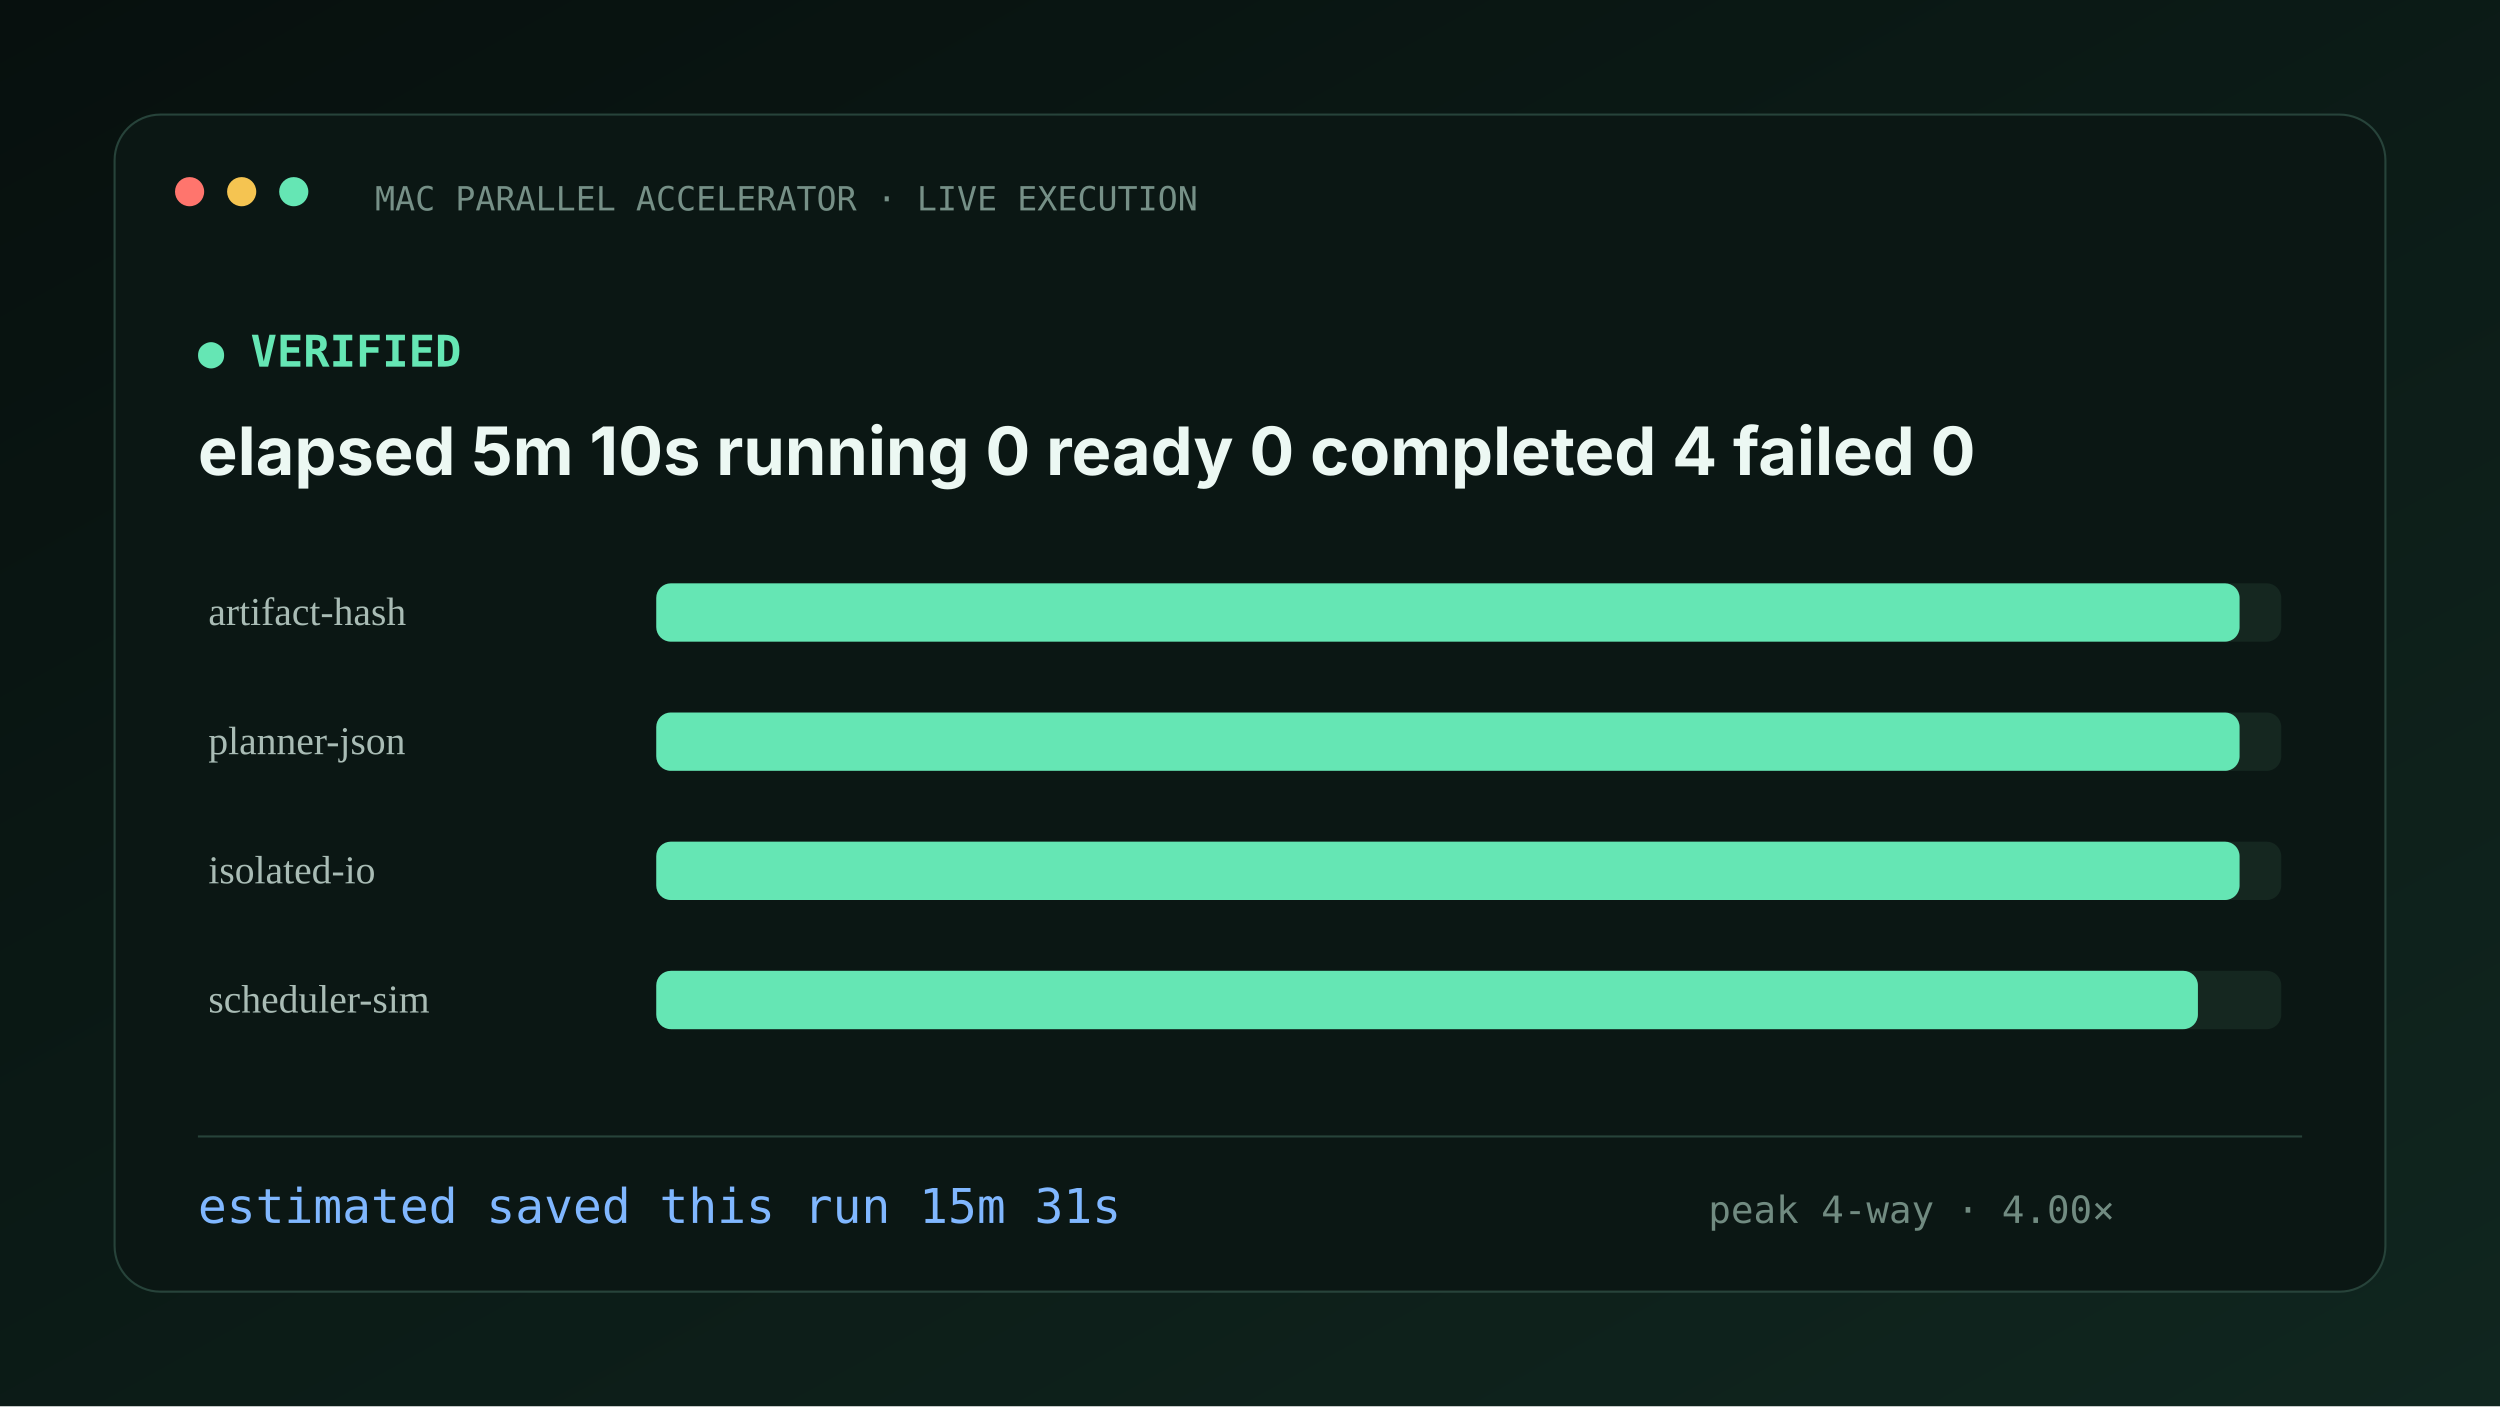
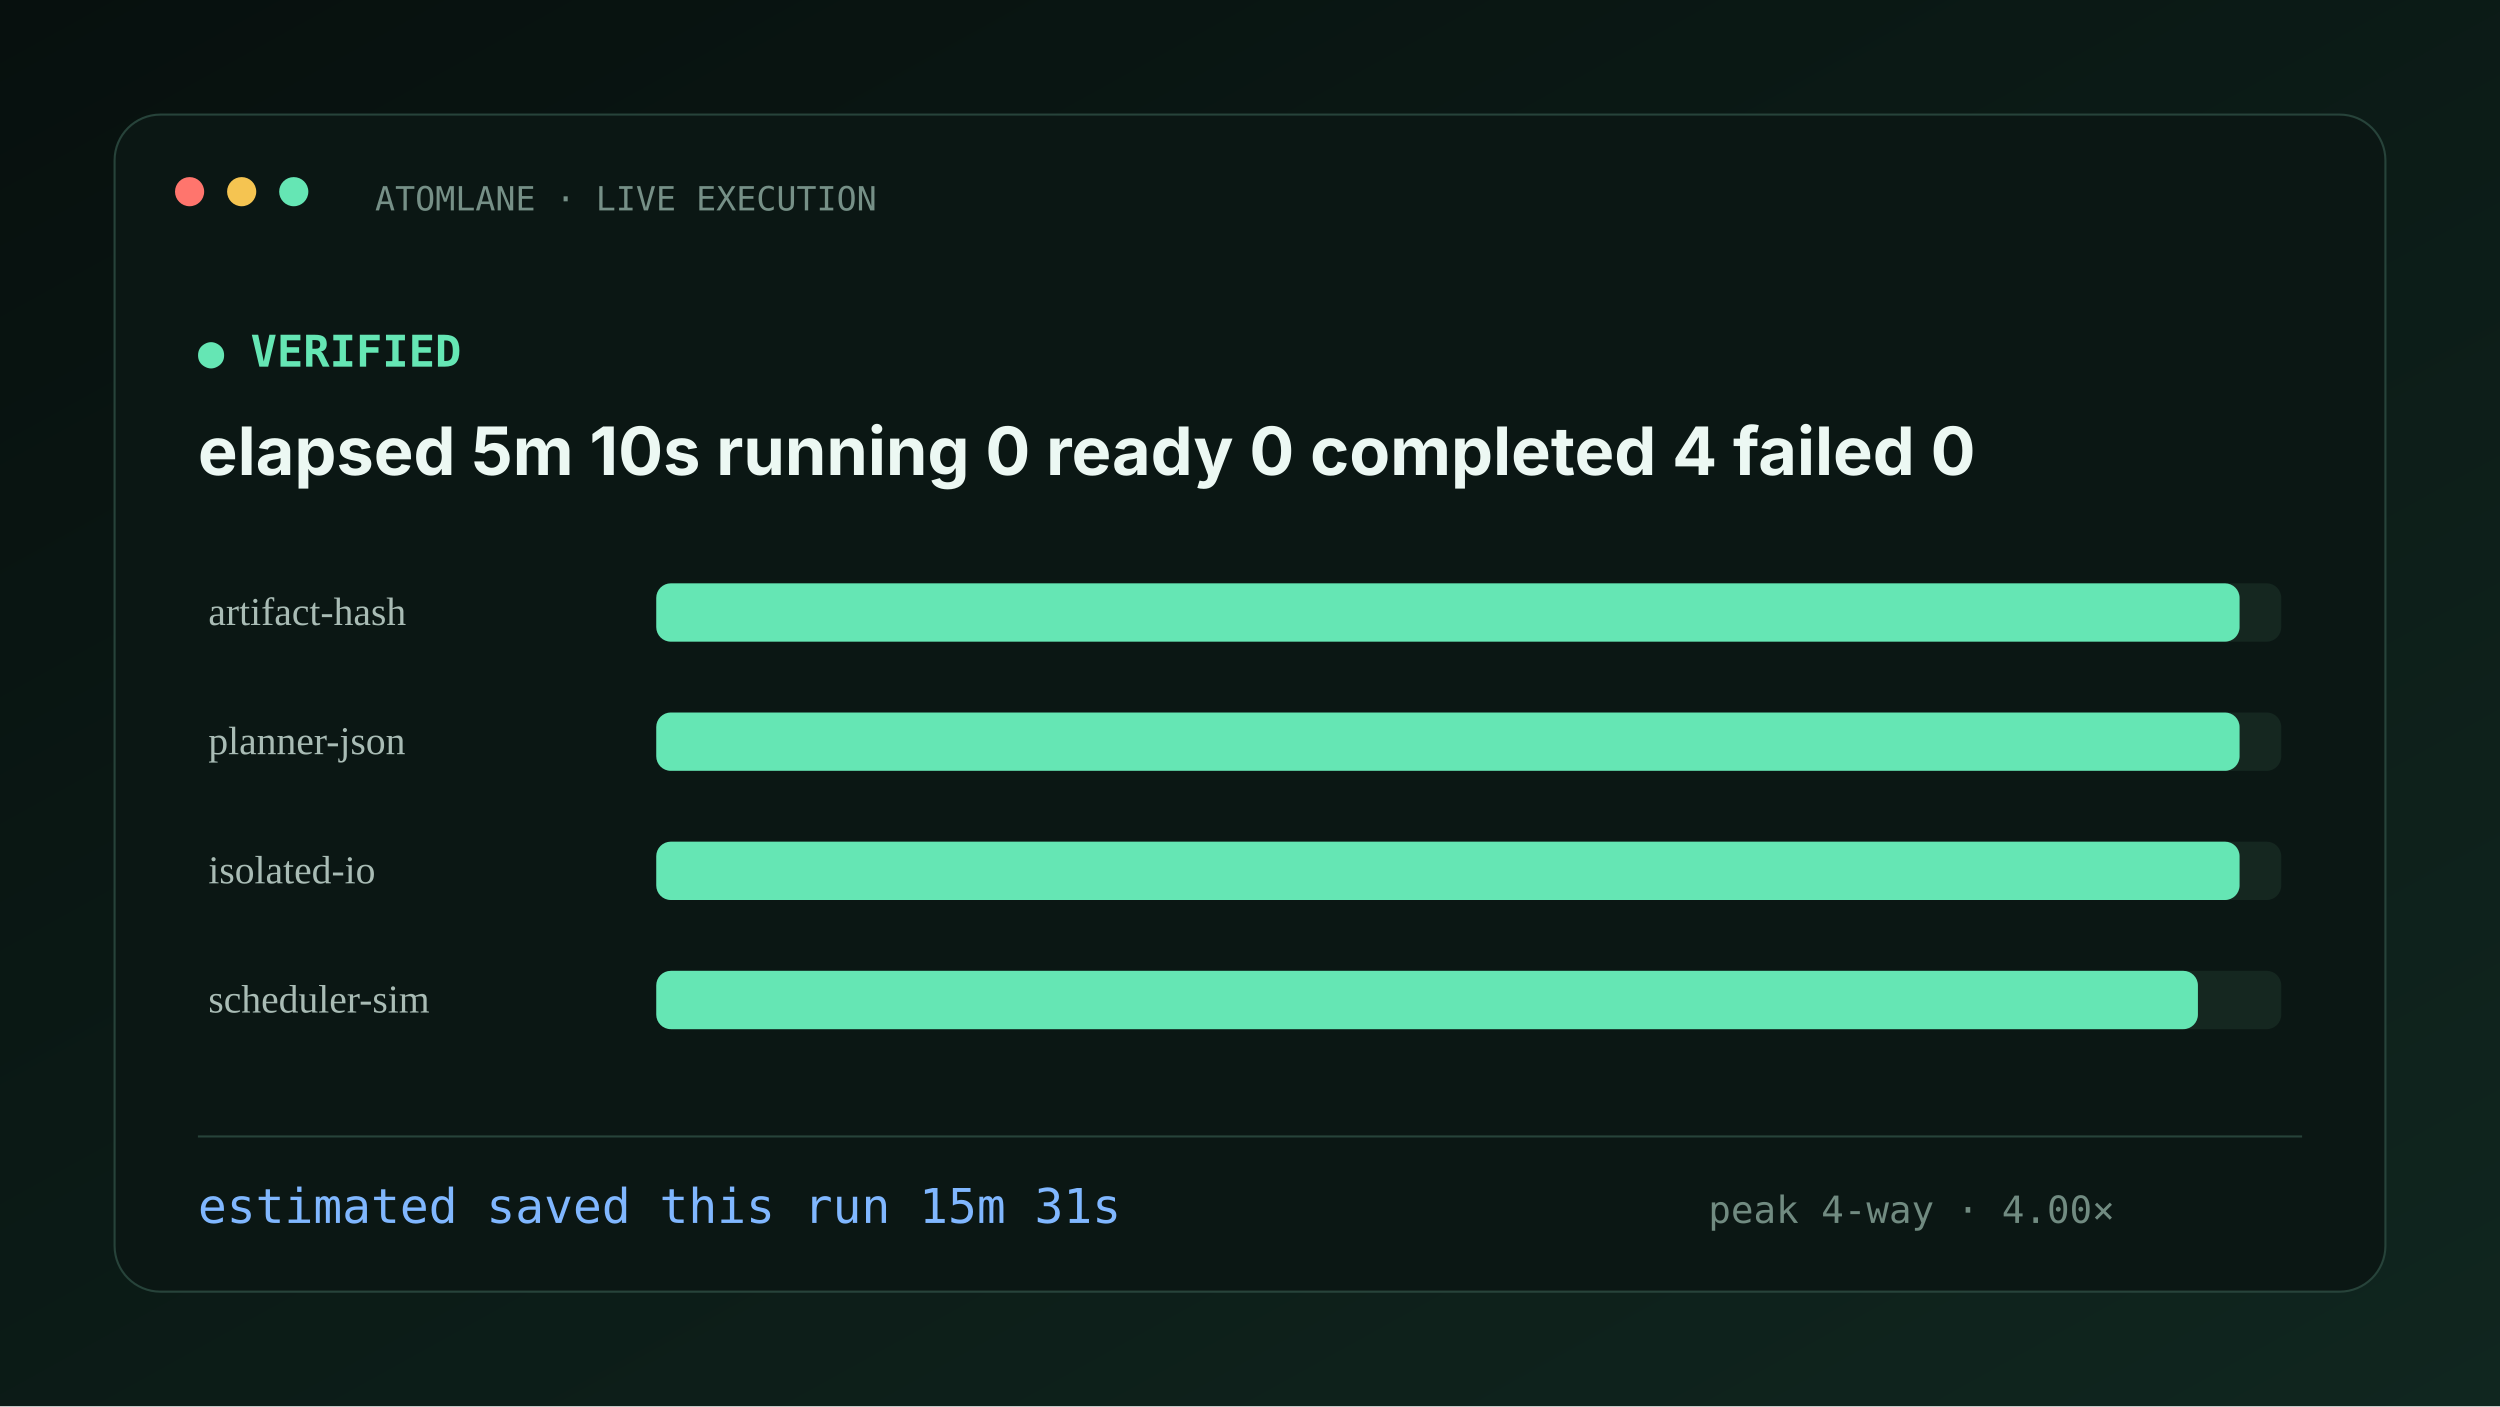
<svg xmlns="http://www.w3.org/2000/svg" width="1200" height="675" viewBox="0 0 1200 675">
  <defs>
    <linearGradient id="bg" x1="0" y1="0" x2="1" y2="1">
      <stop stop-color="#07100e" />
      <stop offset="1" stop-color="#10261f" />
    </linearGradient>
    <linearGradient id="accent">
      <stop stop-color="#65e6b4" />
      <stop offset="1" stop-color="#80b7ff" />
    </linearGradient>
  </defs>
  <rect width="1200" height="675" fill="url(#bg)" />
  <rect x="55" y="55" width="1090" height="565" rx="22" fill="#0b1714" stroke="#27433a" />
  <circle cx="91" cy="92" r="7" fill="#ff756d" />
  <circle cx="116" cy="92" r="7" fill="#f5c451" />
  <circle cx="141" cy="92" r="7" fill="#65e6b4" />
-   <text x="180" y="101" fill="#769087" font-family="ui-monospace,SFMono-Regular,Menlo,monospace" font-size="16">MAC PARALLEL ACCELERATOR · LIVE EXECUTION</text>
+   <text x="180" y="101" fill="#769087" font-family="ui-monospace,SFMono-Regular,Menlo,monospace" font-size="16">ATOMLANE · LIVE EXECUTION</text>
  <text x="95" y="176" fill="#65e6b4" font-family="ui-monospace,SFMono-Regular,Menlo,monospace" font-size="21" font-weight="700">● VERIFIED</text>
  <text x="95" y="228" fill="#ecf8f3" font-family="-apple-system,BlinkMacSystemFont,Segoe UI,sans-serif" font-size="32" font-weight="750">elapsed 5m 10s   running 0   ready 0   completed 4   failed 0</text>
  <text x="100" y="300" fill="#a9bcb5" font-size="19">artifact-hash</text>
  <rect x="315" y="280" width="780" height="28" rx="7" fill="#152720" />
  <rect x="315" y="280" width="760.0" height="28" rx="7" fill="#65e6b4" />
  <text x="100" y="362" fill="#a9bcb5" font-size="19">planner-json</text>
  <rect x="315" y="342" width="780" height="28" rx="7" fill="#152720" />
  <rect x="315" y="342" width="760.0" height="28" rx="7" fill="#65e6b4" />
  <text x="100" y="424" fill="#a9bcb5" font-size="19">isolated-io</text>
  <rect x="315" y="404" width="780" height="28" rx="7" fill="#152720" />
  <rect x="315" y="404" width="760.0" height="28" rx="7" fill="#65e6b4" />
  <text x="100" y="486" fill="#a9bcb5" font-size="19">scheduler-sim</text>
  <rect x="315" y="466" width="780" height="28" rx="7" fill="#152720" />
  <rect x="315" y="466" width="740.0" height="28" rx="7" fill="#65e6b4" />
  <rect x="95" y="545" width="1010" height="1" fill="#27433a" />
  <text x="95" y="587" fill="#80b7ff" font-family="ui-monospace,SFMono-Regular,Menlo,monospace" font-size="23">estimated saved this run  15m 31s</text>
  <text x="820" y="587" fill="#718b81" font-family="ui-monospace,SFMono-Regular,Menlo,monospace" font-size="18">peak 4-way · 4.00×</text>
</svg>
